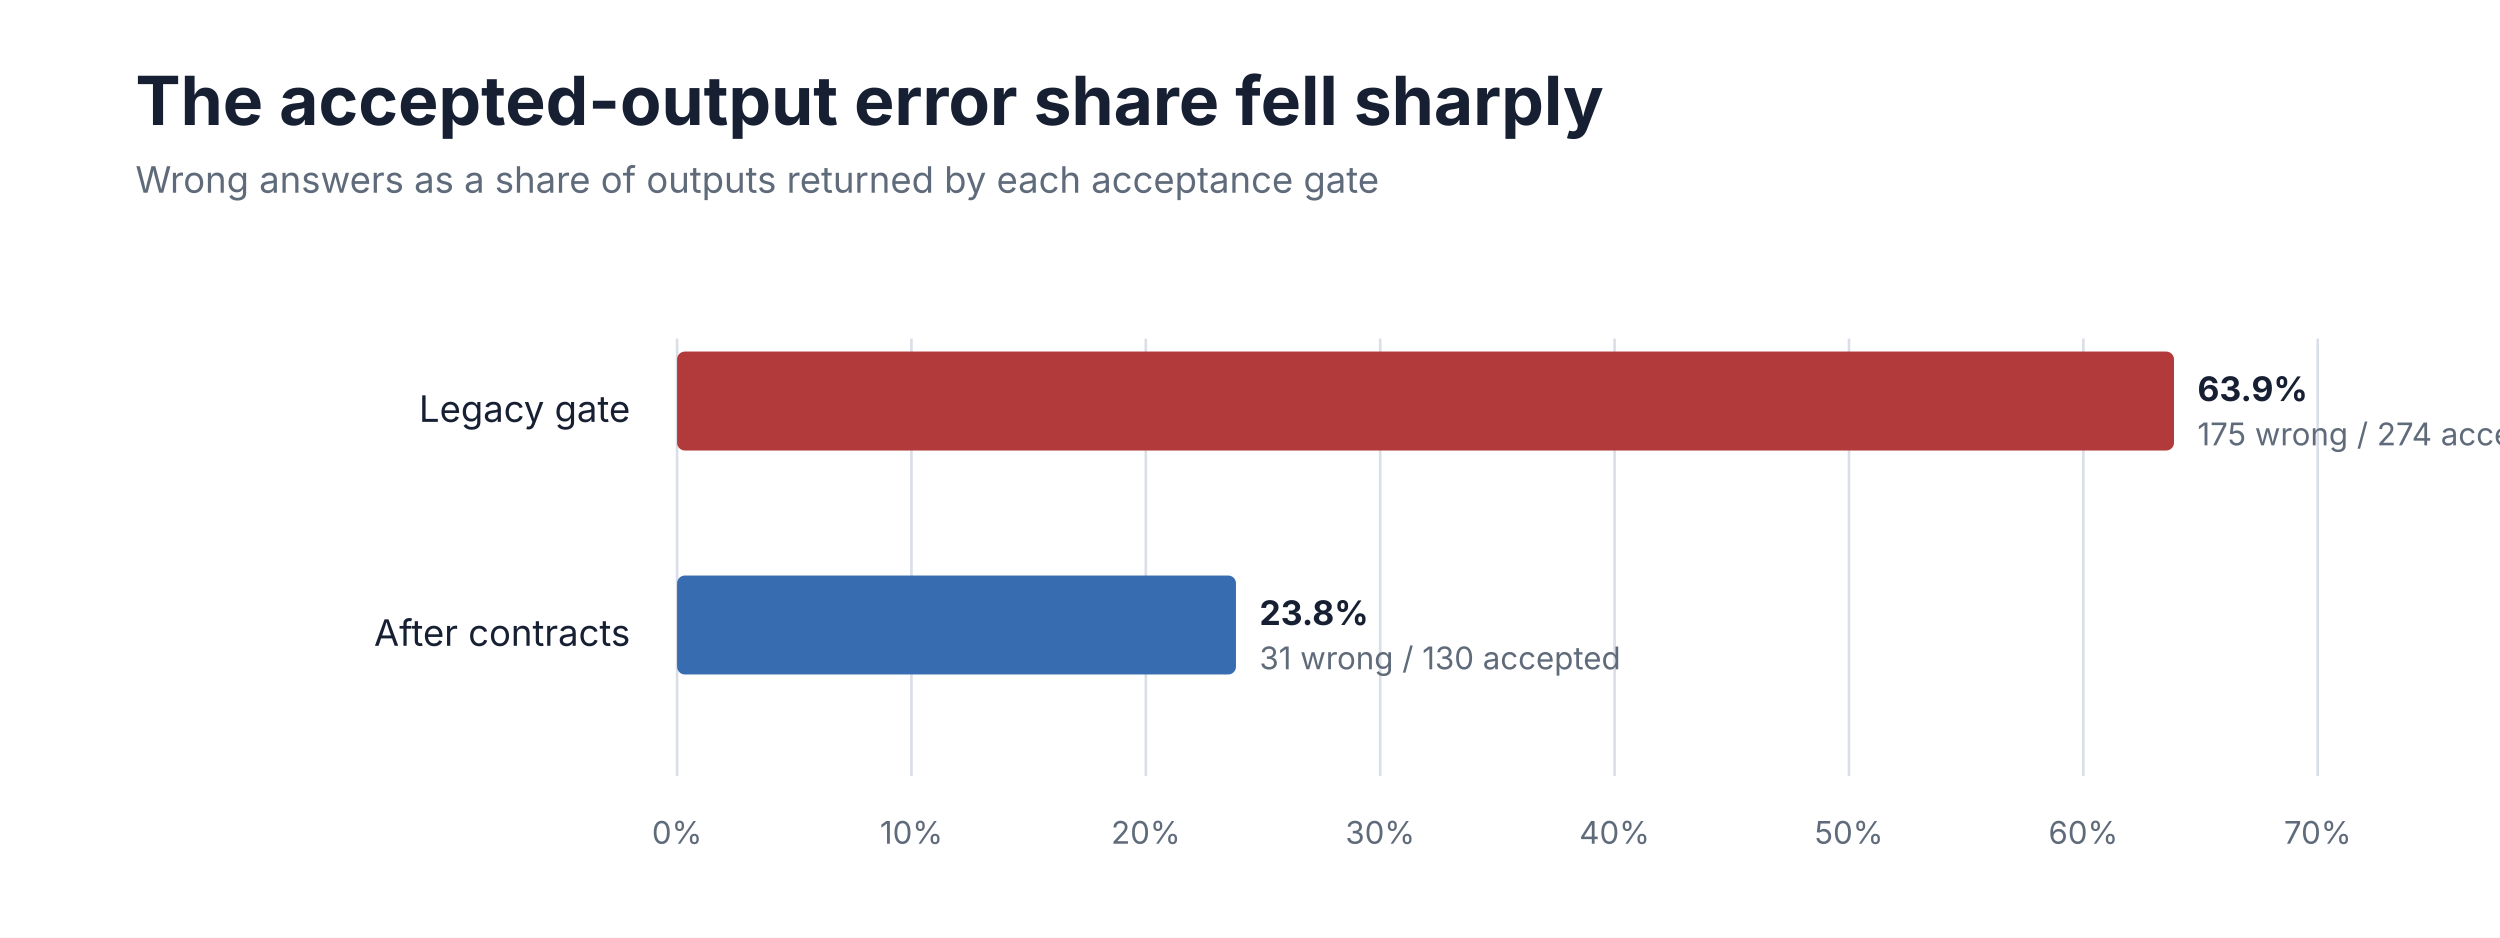
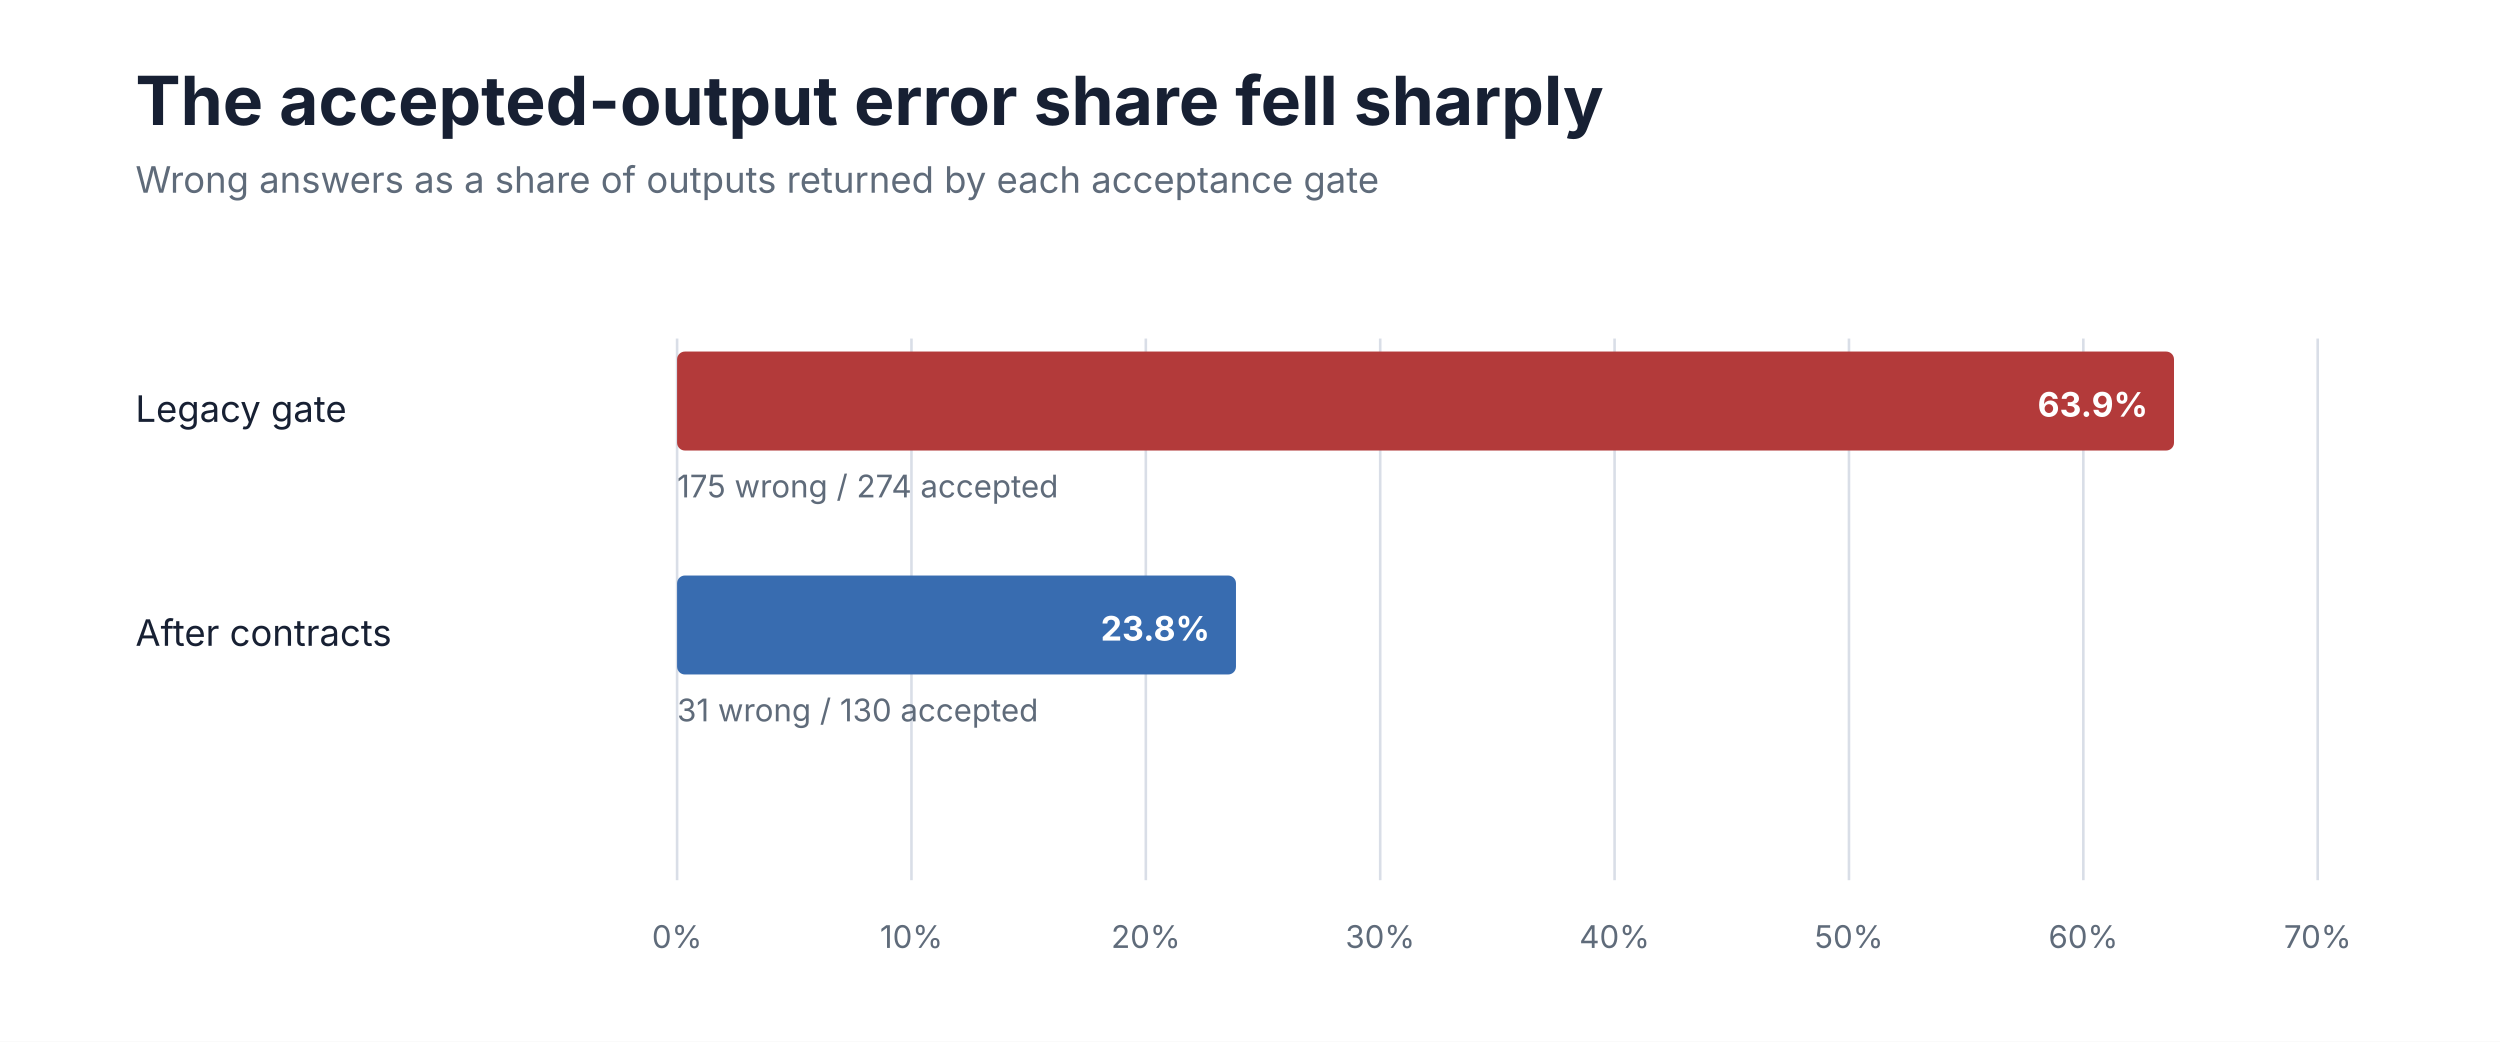
- <svg xmlns="http://www.w3.org/2000/svg" width="960" height="360" viewBox="0 0 960 360" role="img" aria-labelledby="chart-title chart-description">
-   <rect width="960" height="360" fill="#ffffff" />
+ <svg xmlns="http://www.w3.org/2000/svg" width="960" height="400" viewBox="0 0 960 400" role="img" aria-labelledby="chart-title chart-description">
+   <rect width="960" height="400" fill="#ffffff" />
  <style>text{font-family:Inter,Segoe UI,Arial,sans-serif;fill:#172033}.title{font-size:26px;font-weight:700}.subtitle{font-size:14px;fill:#5f6b7a}.label{font-size:14px}.small{font-size:12px;fill:#5f6b7a}.value{font-size:13px;font-weight:700}.light{fill:#ffffff}</style>
  <text x="52" y="48" class="title" text-anchor="start">The accepted-output error share fell sharply</text>
  <text x="52" y="74" class="subtitle" text-anchor="start">Wrong answers as a share of outputs returned by each acceptance gate</text>
-   <line x1="260.0" y1="130" x2="260.0" y2="298" stroke="#d9dee7" stroke-width="1" />
-   <text x="260.0" y="324" class="small" text-anchor="middle">0%</text>
-   <line x1="350.0" y1="130" x2="350.0" y2="298" stroke="#d9dee7" stroke-width="1" />
-   <text x="350.0" y="324" class="small" text-anchor="middle">10%</text>
-   <line x1="440.0" y1="130" x2="440.0" y2="298" stroke="#d9dee7" stroke-width="1" />
-   <text x="440.0" y="324" class="small" text-anchor="middle">20%</text>
-   <line x1="530.0" y1="130" x2="530.0" y2="298" stroke="#d9dee7" stroke-width="1" />
-   <text x="530.0" y="324" class="small" text-anchor="middle">30%</text>
-   <line x1="620.0" y1="130" x2="620.0" y2="298" stroke="#d9dee7" stroke-width="1" />
-   <text x="620.0" y="324" class="small" text-anchor="middle">40%</text>
-   <line x1="710.0" y1="130" x2="710.0" y2="298" stroke="#d9dee7" stroke-width="1" />
-   <text x="710.0" y="324" class="small" text-anchor="middle">50%</text>
-   <line x1="800.0" y1="130" x2="800.0" y2="298" stroke="#d9dee7" stroke-width="1" />
-   <text x="800.0" y="324" class="small" text-anchor="middle">60%</text>
-   <line x1="890.0" y1="130" x2="890.0" y2="298" stroke="#d9dee7" stroke-width="1" />
-   <text x="890.0" y="324" class="small" text-anchor="middle">70%</text>
-   <text x="242" y="162" class="label" text-anchor="end">Legacy gate</text>
+   <line x1="260.0" y1="130" x2="260.0" y2="338" stroke="#d9dee7" stroke-width="1" />
+   <text x="260.0" y="364" class="small" text-anchor="middle">0%</text>
+   <line x1="350.0" y1="130" x2="350.0" y2="338" stroke="#d9dee7" stroke-width="1" />
+   <text x="350.0" y="364" class="small" text-anchor="middle">10%</text>
+   <line x1="440.0" y1="130" x2="440.0" y2="338" stroke="#d9dee7" stroke-width="1" />
+   <text x="440.0" y="364" class="small" text-anchor="middle">20%</text>
+   <line x1="530.0" y1="130" x2="530.0" y2="338" stroke="#d9dee7" stroke-width="1" />
+   <text x="530.0" y="364" class="small" text-anchor="middle">30%</text>
+   <line x1="620.0" y1="130" x2="620.0" y2="338" stroke="#d9dee7" stroke-width="1" />
+   <text x="620.0" y="364" class="small" text-anchor="middle">40%</text>
+   <line x1="710.0" y1="130" x2="710.0" y2="338" stroke="#d9dee7" stroke-width="1" />
+   <text x="710.0" y="364" class="small" text-anchor="middle">50%</text>
+   <line x1="800.0" y1="130" x2="800.0" y2="338" stroke="#d9dee7" stroke-width="1" />
+   <text x="800.0" y="364" class="small" text-anchor="middle">60%</text>
+   <line x1="890.0" y1="130" x2="890.0" y2="338" stroke="#d9dee7" stroke-width="1" />
+   <text x="890.0" y="364" class="small" text-anchor="middle">70%</text>
+   <text x="52" y="162" class="label" text-anchor="start">Legacy gate</text>
  <rect x="260" y="135" width="574.818" height="38" rx="3" fill="#b33a3a" />
-   <text x="843.818" y="154" class="value" text-anchor="start">63.9%</text>
-   <text x="843.818" y="171" class="small" text-anchor="start">175 wrong / 274 accepted</text>
-   <text x="242" y="248" class="label" text-anchor="end">After contracts</text>
+   <text x="824.818" y="160" class="value light" text-anchor="end">63.9%</text>
+   <text x="260" y="191" class="small" text-anchor="start">175 wrong / 274 accepted</text>
+   <text x="52" y="248" class="label" text-anchor="start">After contracts</text>
  <rect x="260" y="221" width="214.615" height="38" rx="3" fill="#386cb0" />
-   <text x="483.615" y="240" class="value" text-anchor="start">23.8%</text>
-   <text x="483.615" y="257" class="small" text-anchor="start">31 wrong / 130 accepted</text>
+   <text x="464.615" y="246" class="value light" text-anchor="end">23.8%</text>
+   <text x="260" y="277" class="small" text-anchor="start">31 wrong / 130 accepted</text>
</svg>
